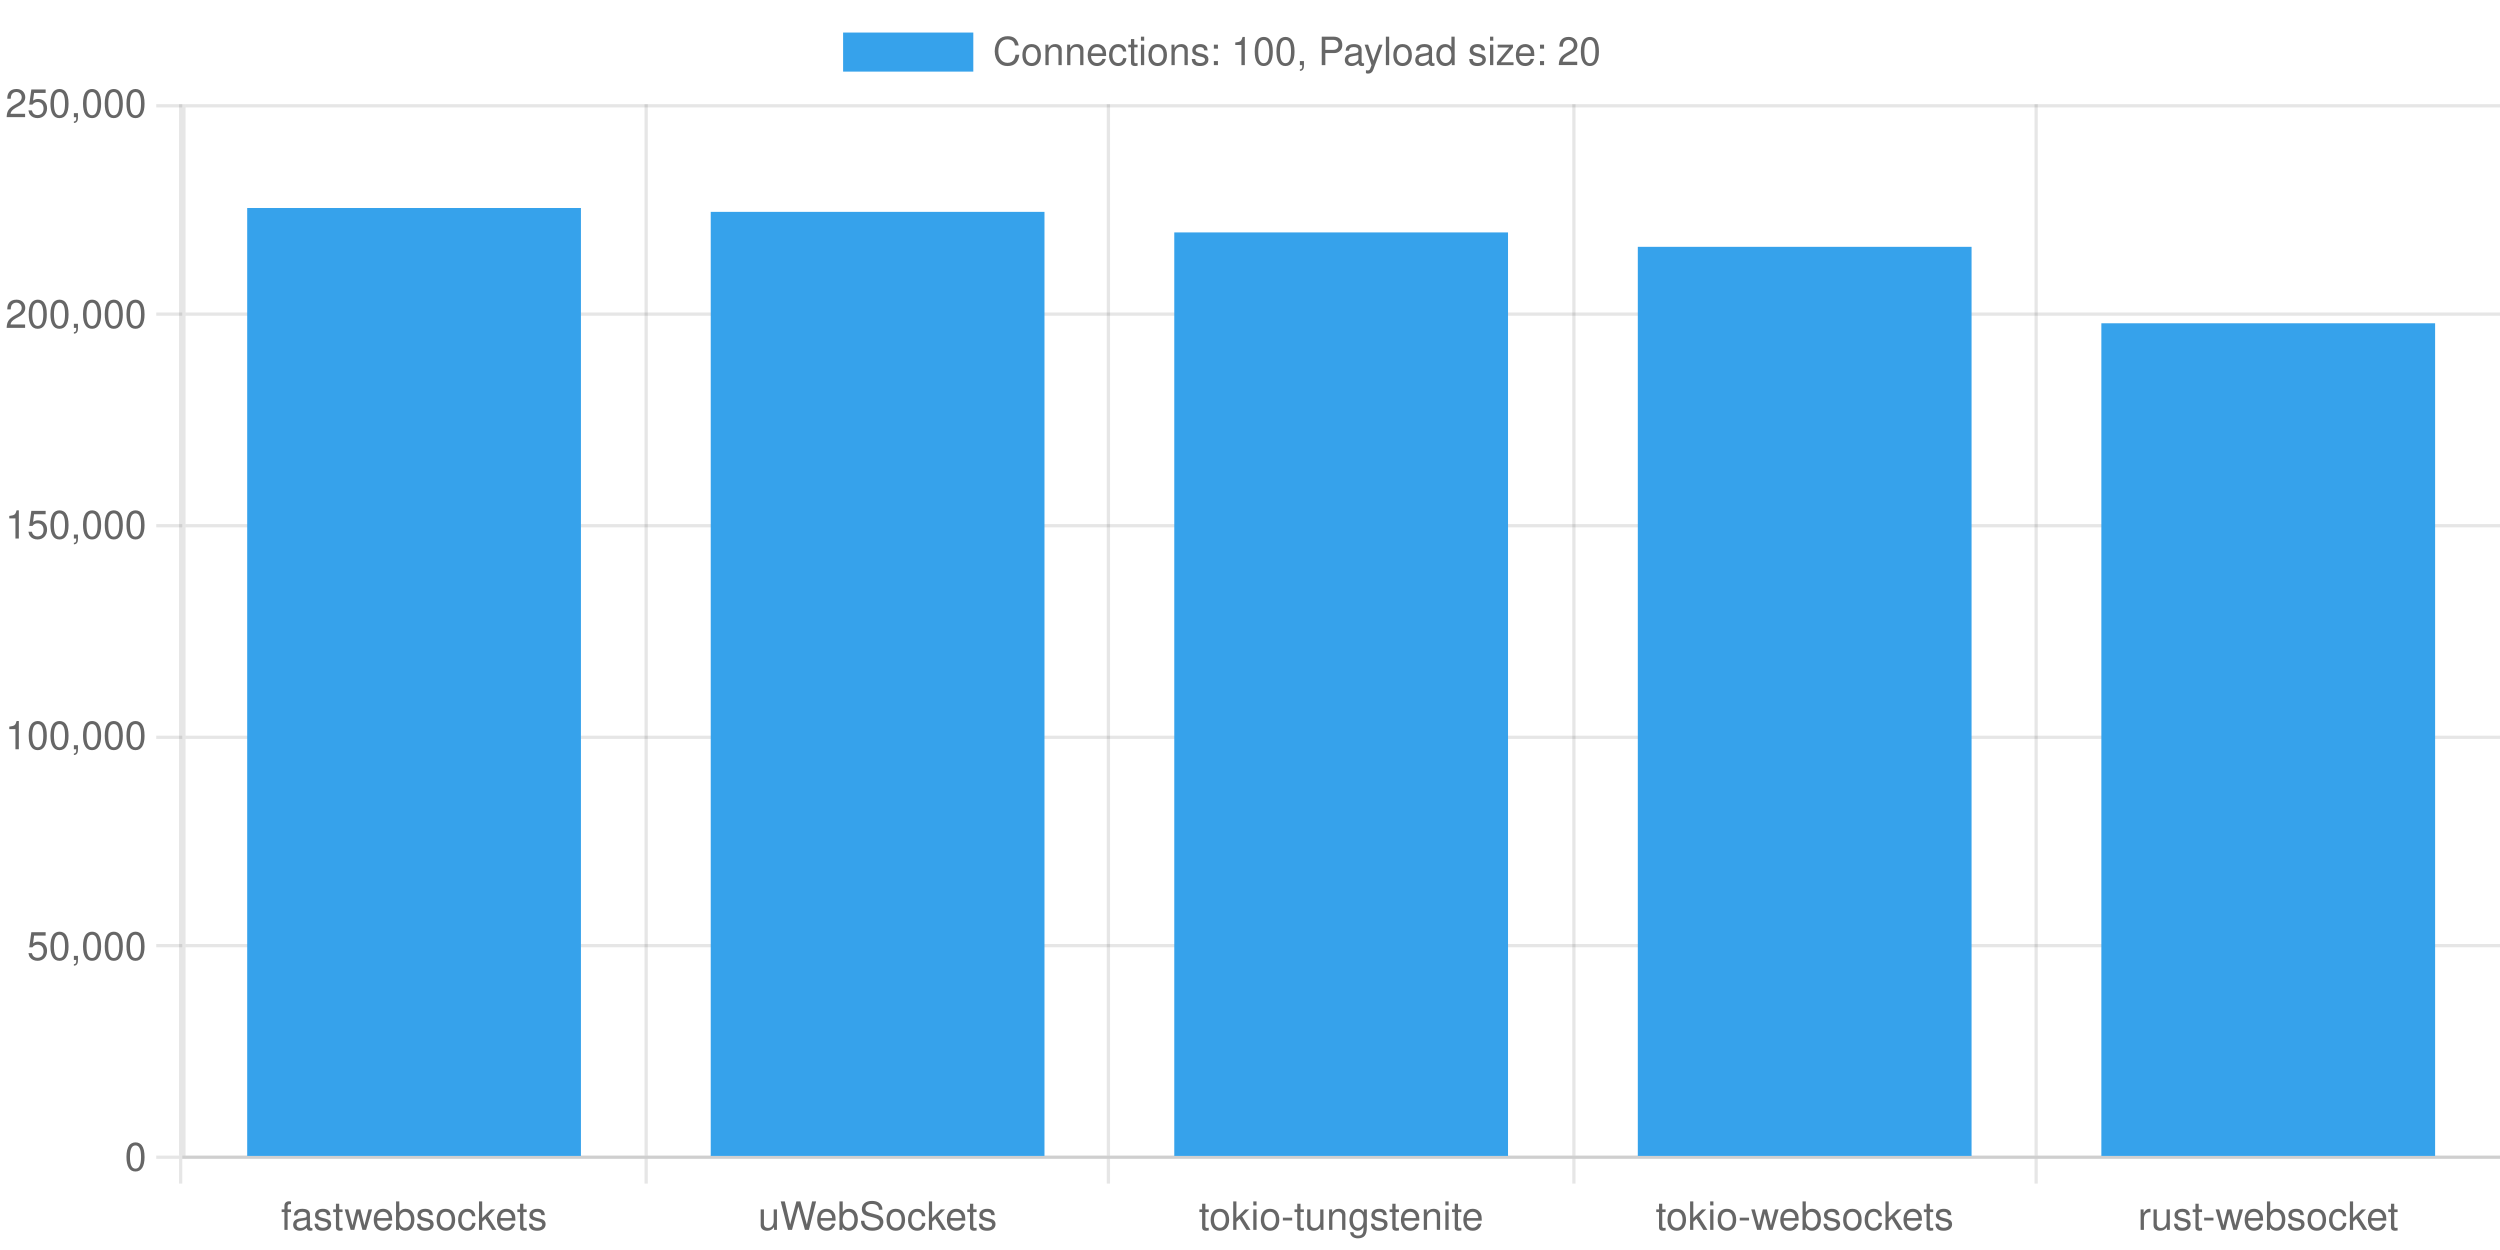
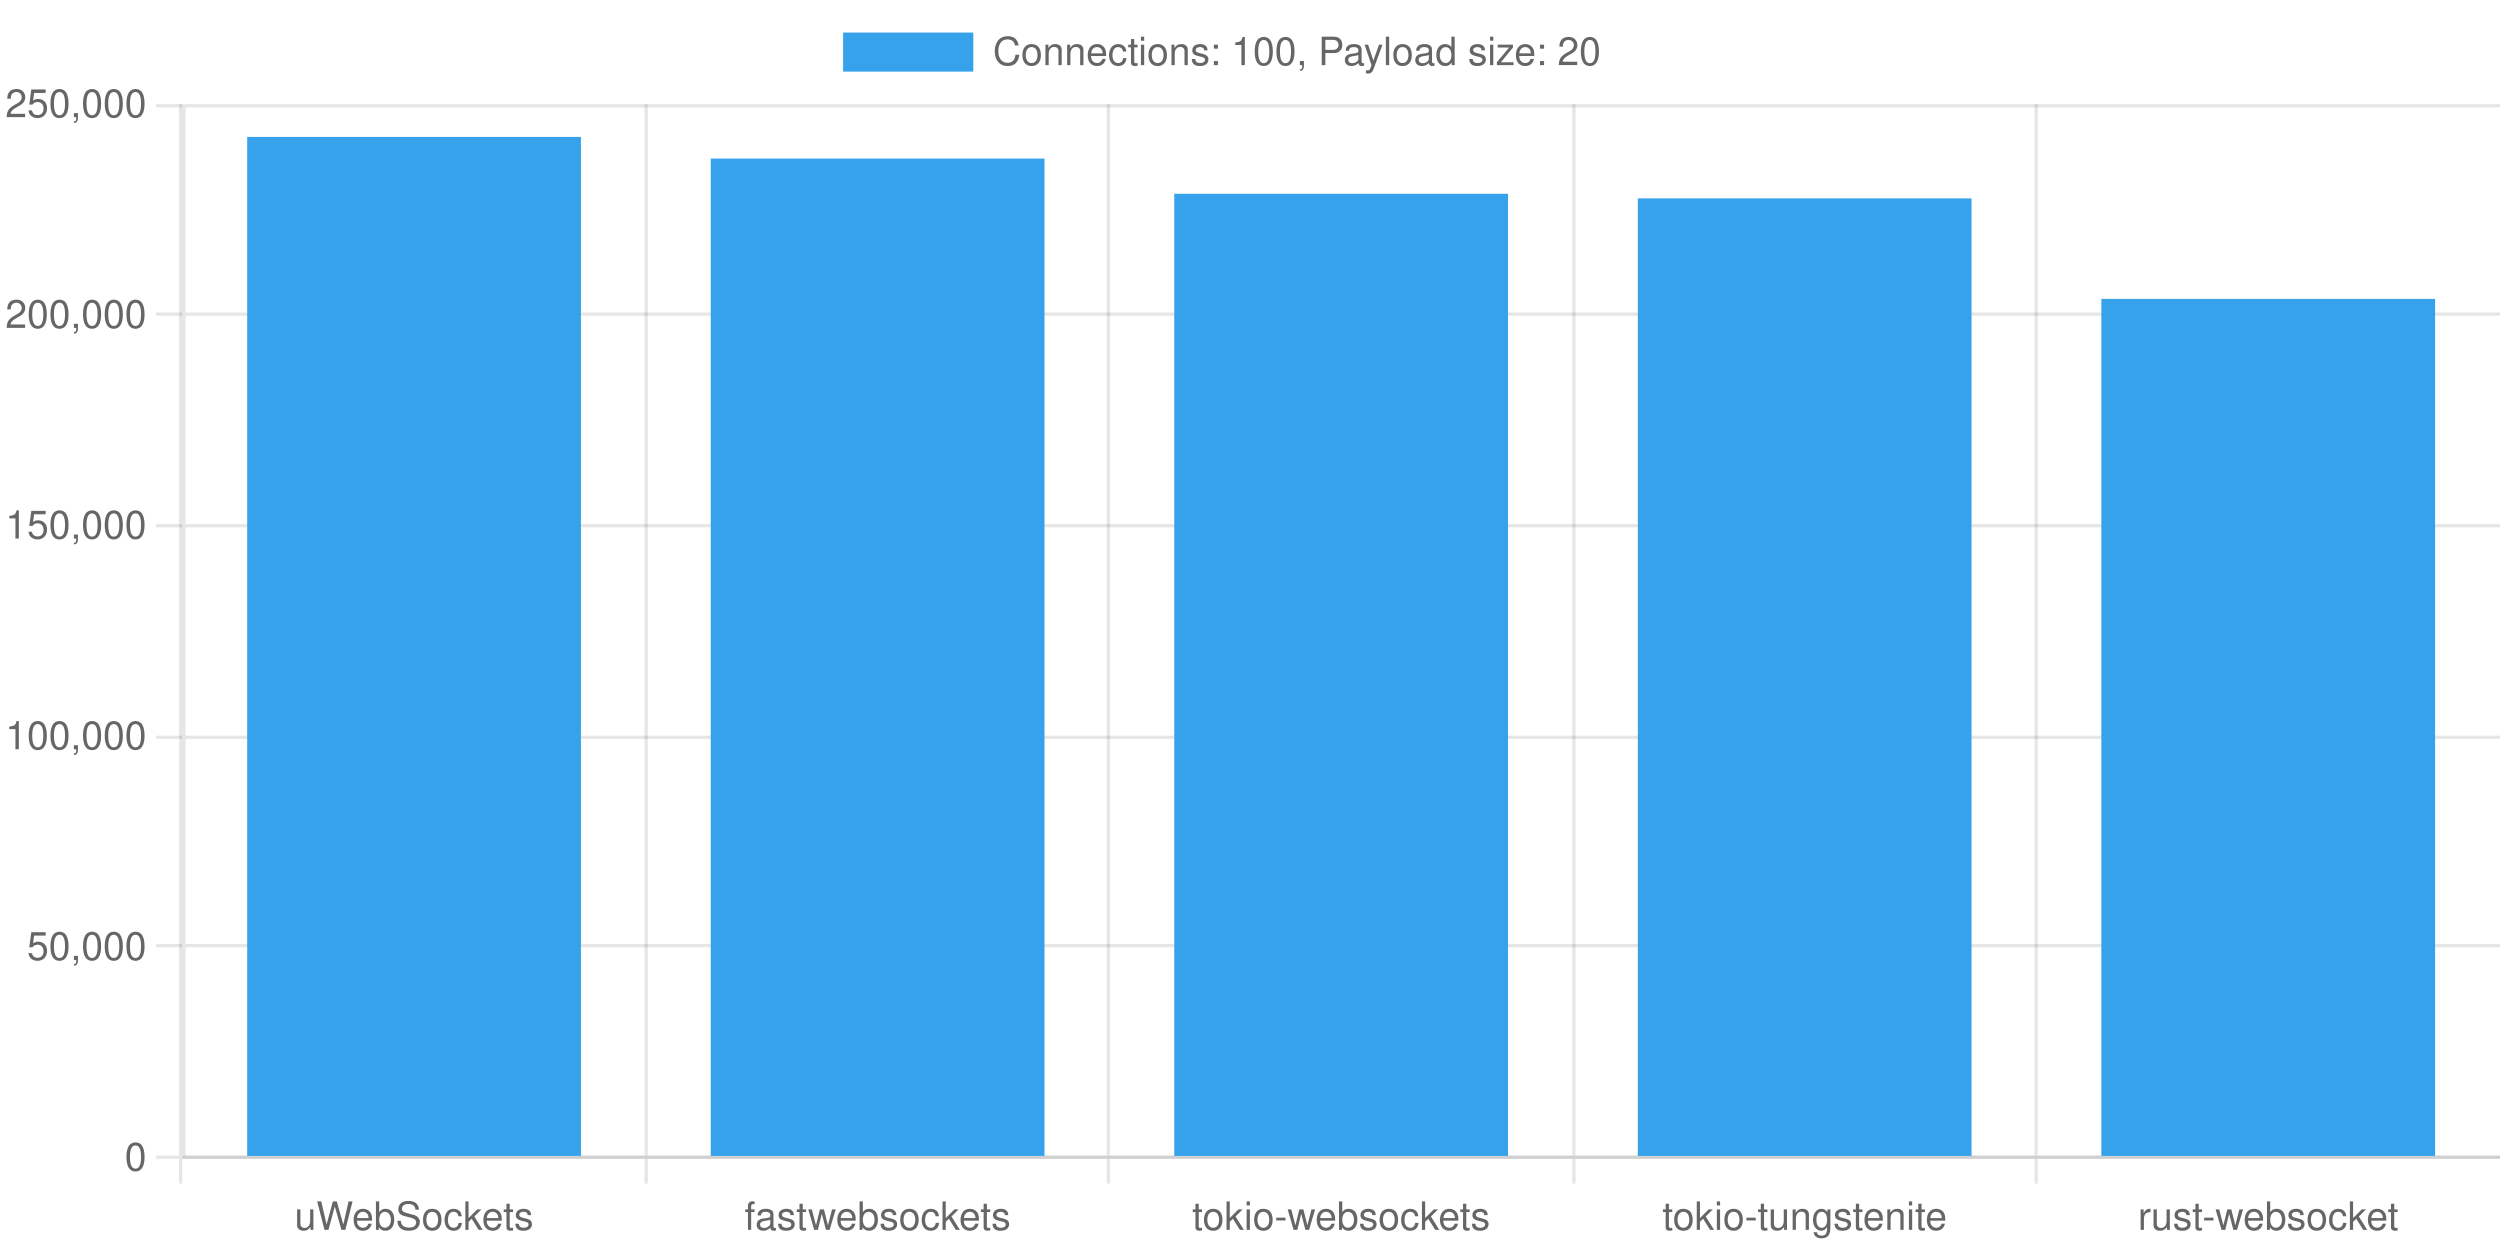
<svg xmlns="http://www.w3.org/2000/svg" version="1.1" width="768px" height="384px" viewBox="0 0 768 384">
  <defs>
    <clipPath id="clip-1" fill-rule="nonzero">
      <path d="M 0,0 L 0,32 768,32 768,0 Z" />
    </clipPath>
    <clipPath id="clip-2" fill-rule="nonzero">
      <path d="M 0,355.6 L 0,384 768,384 768,355.6 Z" />
    </clipPath>
    <clipPath id="clip-3" fill-rule="nonzero">
      <path d="M 0,0 L 0,384 56,384 56,0 Z" />
    </clipPath>
    <clipPath id="clip-4" fill-rule="nonzero">
      <path d="M 56,32 L 56,355.6 768,355.6 768,32 Z" />
    </clipPath>
  </defs>
  <g stroke="none" fill="transparent" fill-rule="nonzero" fill-opacity="1">
    <rect x="0" y="0" width="768" height="384" transform="matrix(1 0 0 1 0 0)" />
  </g>
  <g stroke="rgb(0,0,0)" stroke-width="1" stroke-linecap="butt" stroke-linejoin="miter" stroke-miterlimit="4" stroke-opacity="0.1" fill="none">
    <path d="M 55.5,32 L 55.5,355" />
  </g>
  <g stroke="rgb(0,0,0)" stroke-width="1" stroke-linecap="butt" stroke-linejoin="miter" stroke-miterlimit="4" stroke-opacity="0.1" fill="none">
    <path d="M 55.5,356 L 55.5,363.6" />
  </g>
  <g stroke="rgb(0,0,0)" stroke-width="1" stroke-linecap="butt" stroke-linejoin="miter" stroke-miterlimit="4" stroke-opacity="0.1" fill="none">
    <path d="M 198.5,32 L 198.5,355" />
  </g>
  <g stroke="rgb(0,0,0)" stroke-width="1" stroke-linecap="butt" stroke-linejoin="miter" stroke-miterlimit="4" stroke-opacity="0.1" fill="none">
    <path d="M 198.5,356 L 198.5,363.6" />
  </g>
  <g stroke="rgb(0,0,0)" stroke-width="1" stroke-linecap="butt" stroke-linejoin="miter" stroke-miterlimit="4" stroke-opacity="0.1" fill="none">
    <path d="M 340.5,32 L 340.5,355" />
  </g>
  <g stroke="rgb(0,0,0)" stroke-width="1" stroke-linecap="butt" stroke-linejoin="miter" stroke-miterlimit="4" stroke-opacity="0.1" fill="none">
    <path d="M 340.5,356 L 340.5,363.6" />
  </g>
  <g stroke="rgb(0,0,0)" stroke-width="1" stroke-linecap="butt" stroke-linejoin="miter" stroke-miterlimit="4" stroke-opacity="0.1" fill="none">
    <path d="M 483.5,32 L 483.5,355" />
  </g>
  <g stroke="rgb(0,0,0)" stroke-width="1" stroke-linecap="butt" stroke-linejoin="miter" stroke-miterlimit="4" stroke-opacity="0.1" fill="none">
    <path d="M 483.5,356 L 483.5,363.6" />
  </g>
  <g stroke="rgb(0,0,0)" stroke-width="1" stroke-linecap="butt" stroke-linejoin="miter" stroke-miterlimit="4" stroke-opacity="0.1" fill="none">
    <path d="M 625.5,32 L 625.5,355" />
  </g>
  <g stroke="rgb(0,0,0)" stroke-width="1" stroke-linecap="butt" stroke-linejoin="miter" stroke-miterlimit="4" stroke-opacity="0.1" fill="none">
    <path d="M 625.5,356 L 625.5,363.6" />
  </g>
  <g stroke="rgb(0,0,0)" stroke-width="1" stroke-linecap="butt" stroke-linejoin="miter" stroke-miterlimit="4" stroke-opacity="0.1" fill="none">
    <path d="M 768.5,32 L 768.5,355" />
  </g>
  <g stroke="rgb(0,0,0)" stroke-width="1" stroke-linecap="butt" stroke-linejoin="miter" stroke-miterlimit="4" stroke-opacity="0.1" fill="none">
    <path d="M 768.5,356 L 768.5,363.6" />
  </g>
  <g stroke="rgb(0,0,0)" stroke-width="1" stroke-linecap="butt" stroke-linejoin="miter" stroke-miterlimit="4" stroke-opacity="0.1" fill="none">
    <path d="M 57,355.5 L 768,355.5" />
  </g>
  <g stroke="rgb(0,0,0)" stroke-width="1" stroke-linecap="butt" stroke-linejoin="miter" stroke-miterlimit="4" stroke-opacity="0.1" fill="none">
    <path d="M 48,355.5 L 56,355.5" />
  </g>
  <g stroke="rgb(0,0,0)" stroke-width="1" stroke-linecap="butt" stroke-linejoin="miter" stroke-miterlimit="4" stroke-opacity="0.1" fill="none">
    <path d="M 57,290.5 L 768,290.5" />
  </g>
  <g stroke="rgb(0,0,0)" stroke-width="1" stroke-linecap="butt" stroke-linejoin="miter" stroke-miterlimit="4" stroke-opacity="0.1" fill="none">
    <path d="M 48,290.5 L 56,290.5" />
  </g>
  <g stroke="rgb(0,0,0)" stroke-width="1" stroke-linecap="butt" stroke-linejoin="miter" stroke-miterlimit="4" stroke-opacity="0.1" fill="none">
    <path d="M 57,226.5 L 768,226.5" />
  </g>
  <g stroke="rgb(0,0,0)" stroke-width="1" stroke-linecap="butt" stroke-linejoin="miter" stroke-miterlimit="4" stroke-opacity="0.1" fill="none">
    <path d="M 48,226.5 L 56,226.5" />
  </g>
  <g stroke="rgb(0,0,0)" stroke-width="1" stroke-linecap="butt" stroke-linejoin="miter" stroke-miterlimit="4" stroke-opacity="0.1" fill="none">
    <path d="M 57,161.5 L 768,161.5" />
  </g>
  <g stroke="rgb(0,0,0)" stroke-width="1" stroke-linecap="butt" stroke-linejoin="miter" stroke-miterlimit="4" stroke-opacity="0.1" fill="none">
    <path d="M 48,161.5 L 56,161.5" />
  </g>
  <g stroke="rgb(0,0,0)" stroke-width="1" stroke-linecap="butt" stroke-linejoin="miter" stroke-miterlimit="4" stroke-opacity="0.1" fill="none">
    <path d="M 57,96.5 L 768,96.5" />
  </g>
  <g stroke="rgb(0,0,0)" stroke-width="1" stroke-linecap="butt" stroke-linejoin="miter" stroke-miterlimit="4" stroke-opacity="0.1" fill="none">
    <path d="M 48,96.5 L 56,96.5" />
  </g>
  <g stroke="rgb(0,0,0)" stroke-width="1" stroke-linecap="butt" stroke-linejoin="miter" stroke-miterlimit="4" stroke-opacity="0.1" fill="none">
    <path d="M 57,32.5 L 768,32.5" />
  </g>
  <g stroke="rgb(0,0,0)" stroke-width="1" stroke-linecap="butt" stroke-linejoin="miter" stroke-miterlimit="4" stroke-opacity="0.1" fill="none">
    <path d="M 48,32.5 L 56,32.5" />
  </g>
  <g stroke="none" fill="rgb(54,162,235)" fill-rule="nonzero" fill-opacity="1" clip-path="url(#clip-1)">
    <path d="M 259,10 L 259,22 299,22 299,10 Z" />
  </g>
  <g stroke="none" fill="#666" fill-rule="nonzero" fill-opacity="1" clip-path="url(#clip-1)">
    <text style="font:normal 12px 'Helvetica Neue', 'Helvetica', 'Arial', sans-serif;" text-anchor="start" dominant-baseline="middle" transform="matrix(1 0 0 1 0 0)">
      <tspan x="305" y="16">Connections: 100, Payload size: 20</tspan>
    </text>
  </g>
  <g stroke="rgb(0,0,0)" stroke-width="1" stroke-linecap="butt" stroke-linejoin="miter" stroke-miterlimit="4" stroke-opacity="0.1" fill="none">
    <path d="M 56,355.5 L 769,355.5" />
  </g>
  <g stroke="none" fill="#666" fill-rule="nonzero" fill-opacity="1" clip-path="url(#clip-2)">
    <text style="font:normal 12px 'Helvetica Neue', 'Helvetica', 'Arial', sans-serif;" text-anchor="middle" dominant-baseline="middle" transform="matrix(1 0 0 1 127.2 366.6)">
+       <tspan x="0" y="7.2">uWebSockets</tspan>
+     </text>
+   </g>
+   <g stroke="none" fill="#666" fill-rule="nonzero" fill-opacity="1" clip-path="url(#clip-2)">
+     <text style="font:normal 12px 'Helvetica Neue', 'Helvetica', 'Arial', sans-serif;" text-anchor="middle" dominant-baseline="middle" transform="matrix(1 0 0 1 269.6 366.6)">
      <tspan x="0" y="7.2">fastwebsockets</tspan>
    </text>
  </g>
  <g stroke="none" fill="#666" fill-rule="nonzero" fill-opacity="1" clip-path="url(#clip-2)">
-     <text style="font:normal 12px 'Helvetica Neue', 'Helvetica', 'Arial', sans-serif;" text-anchor="middle" dominant-baseline="middle" transform="matrix(1 0 0 1 269.6 366.6)">
-       <tspan x="0" y="7.2">uWebSockets</tspan>
-     </text>
-   </g>
-   <g stroke="none" fill="#666" fill-rule="nonzero" fill-opacity="1" clip-path="url(#clip-2)">
    <text style="font:normal 12px 'Helvetica Neue', 'Helvetica', 'Arial', sans-serif;" text-anchor="middle" dominant-baseline="middle" transform="matrix(1 0 0 1 412 366.6)">
-       <tspan x="0" y="7.2">tokio-tungstenite</tspan>
+       <tspan x="0" y="7.2">tokio-websockets</tspan>
    </text>
  </g>
  <g stroke="none" fill="#666" fill-rule="nonzero" fill-opacity="1" clip-path="url(#clip-2)">
    <text style="font:normal 12px 'Helvetica Neue', 'Helvetica', 'Arial', sans-serif;" text-anchor="middle" dominant-baseline="middle" transform="matrix(1 0 0 1 554.4 366.6)">
-       <tspan x="0" y="7.2">tokio-websockets</tspan>
+       <tspan x="0" y="7.2">tokio-tungstenite</tspan>
    </text>
  </g>
  <g stroke="none" fill="#666" fill-rule="nonzero" fill-opacity="1" clip-path="url(#clip-2)">
    <text style="font:normal 12px 'Helvetica Neue', 'Helvetica', 'Arial', sans-serif;" text-anchor="middle" dominant-baseline="middle" transform="matrix(1 0 0 1 696.8 366.6)">
      <tspan x="0" y="7.2">rust-websocket</tspan>
    </text>
  </g>
  <g stroke="rgb(0,0,0)" stroke-width="1" stroke-linecap="butt" stroke-linejoin="miter" stroke-miterlimit="4" stroke-opacity="0.1" fill="none">
    <path d="M 56.5,32 L 56.5,356" />
  </g>
  <g stroke="none" fill="#666" fill-rule="nonzero" fill-opacity="1" clip-path="url(#clip-3)">
    <text style="font:normal 12px 'Helvetica Neue', 'Helvetica', 'Arial', sans-serif;" text-anchor="end" dominant-baseline="middle" transform="matrix(1 0 0 1 45 355.6)">
      <tspan x="0" y="0">0</tspan>
    </text>
  </g>
  <g stroke="none" fill="#666" fill-rule="nonzero" fill-opacity="1" clip-path="url(#clip-3)">
    <text style="font:normal 12px 'Helvetica Neue', 'Helvetica', 'Arial', sans-serif;" text-anchor="end" dominant-baseline="middle" transform="matrix(1 0 0 1 45 290.88)">
      <tspan x="0" y="0">50,000</tspan>
    </text>
  </g>
  <g stroke="none" fill="#666" fill-rule="nonzero" fill-opacity="1" clip-path="url(#clip-3)">
    <text style="font:normal 12px 'Helvetica Neue', 'Helvetica', 'Arial', sans-serif;" text-anchor="end" dominant-baseline="middle" transform="matrix(1 0 0 1 45 226.16)">
      <tspan x="0" y="0">100,000</tspan>
    </text>
  </g>
  <g stroke="none" fill="#666" fill-rule="nonzero" fill-opacity="1" clip-path="url(#clip-3)">
    <text style="font:normal 12px 'Helvetica Neue', 'Helvetica', 'Arial', sans-serif;" text-anchor="end" dominant-baseline="middle" transform="matrix(1 0 0 1 45 161.44)">
      <tspan x="0" y="0">150,000</tspan>
    </text>
  </g>
  <g stroke="none" fill="#666" fill-rule="nonzero" fill-opacity="1" clip-path="url(#clip-3)">
    <text style="font:normal 12px 'Helvetica Neue', 'Helvetica', 'Arial', sans-serif;" text-anchor="end" dominant-baseline="middle" transform="matrix(1 0 0 1 45 96.72)">
      <tspan x="0" y="0">200,000</tspan>
    </text>
  </g>
  <g stroke="none" fill="#666" fill-rule="nonzero" fill-opacity="1" clip-path="url(#clip-3)">
    <text style="font:normal 12px 'Helvetica Neue', 'Helvetica', 'Arial', sans-serif;" text-anchor="end" dominant-baseline="middle" transform="matrix(1 0 0 1 45 32)">
      <tspan x="0" y="0">250,000</tspan>
    </text>
  </g>
  <g stroke="none" fill="rgb(54,162,235)" fill-rule="nonzero" fill-opacity="1" clip-path="url(#clip-4)">
-     <path d="M 75.936,63.896 L 75.936,355.1 178.464,355.1 178.464,63.896 Z" />
+     <path d="M 75.936,42.061 L 75.936,355.1 178.464,355.1 178.464,42.061 Z" />
  </g>
  <g stroke="none" fill="rgb(54,162,235)" fill-rule="nonzero" fill-opacity="1" clip-path="url(#clip-4)">
-     <path d="M 218.336,65.086 L 218.336,355.1 320.864,355.1 320.864,65.086 Z" />
+     <path d="M 218.336,48.713 L 218.336,355.1 320.864,355.1 320.864,48.713 Z" />
  </g>
  <g stroke="none" fill="rgb(54,162,235)" fill-rule="nonzero" fill-opacity="1" clip-path="url(#clip-4)">
-     <path d="M 360.736,71.4 L 360.736,355.1 463.264,355.1 463.264,71.4 Z" />
+     <path d="M 360.736,59.525 L 360.736,355.1 463.264,355.1 463.264,59.525 Z" />
  </g>
  <g stroke="none" fill="rgb(54,162,235)" fill-rule="nonzero" fill-opacity="1" clip-path="url(#clip-4)">
-     <path d="M 503.136,75.827 L 503.136,355.1 605.664,355.1 605.664,75.827 Z" />
+     <path d="M 503.136,60.941 L 503.136,355.1 605.664,355.1 605.664,60.941 Z" />
  </g>
  <g stroke="none" fill="rgb(54,162,235)" fill-rule="nonzero" fill-opacity="1" clip-path="url(#clip-4)">
-     <path d="M 645.536,99.311 L 645.536,355.1 748.064,355.1 748.064,99.311 Z" />
+     <path d="M 645.536,91.827 L 645.536,355.1 748.064,355.1 748.064,91.827 Z" />
  </g>
</svg>
